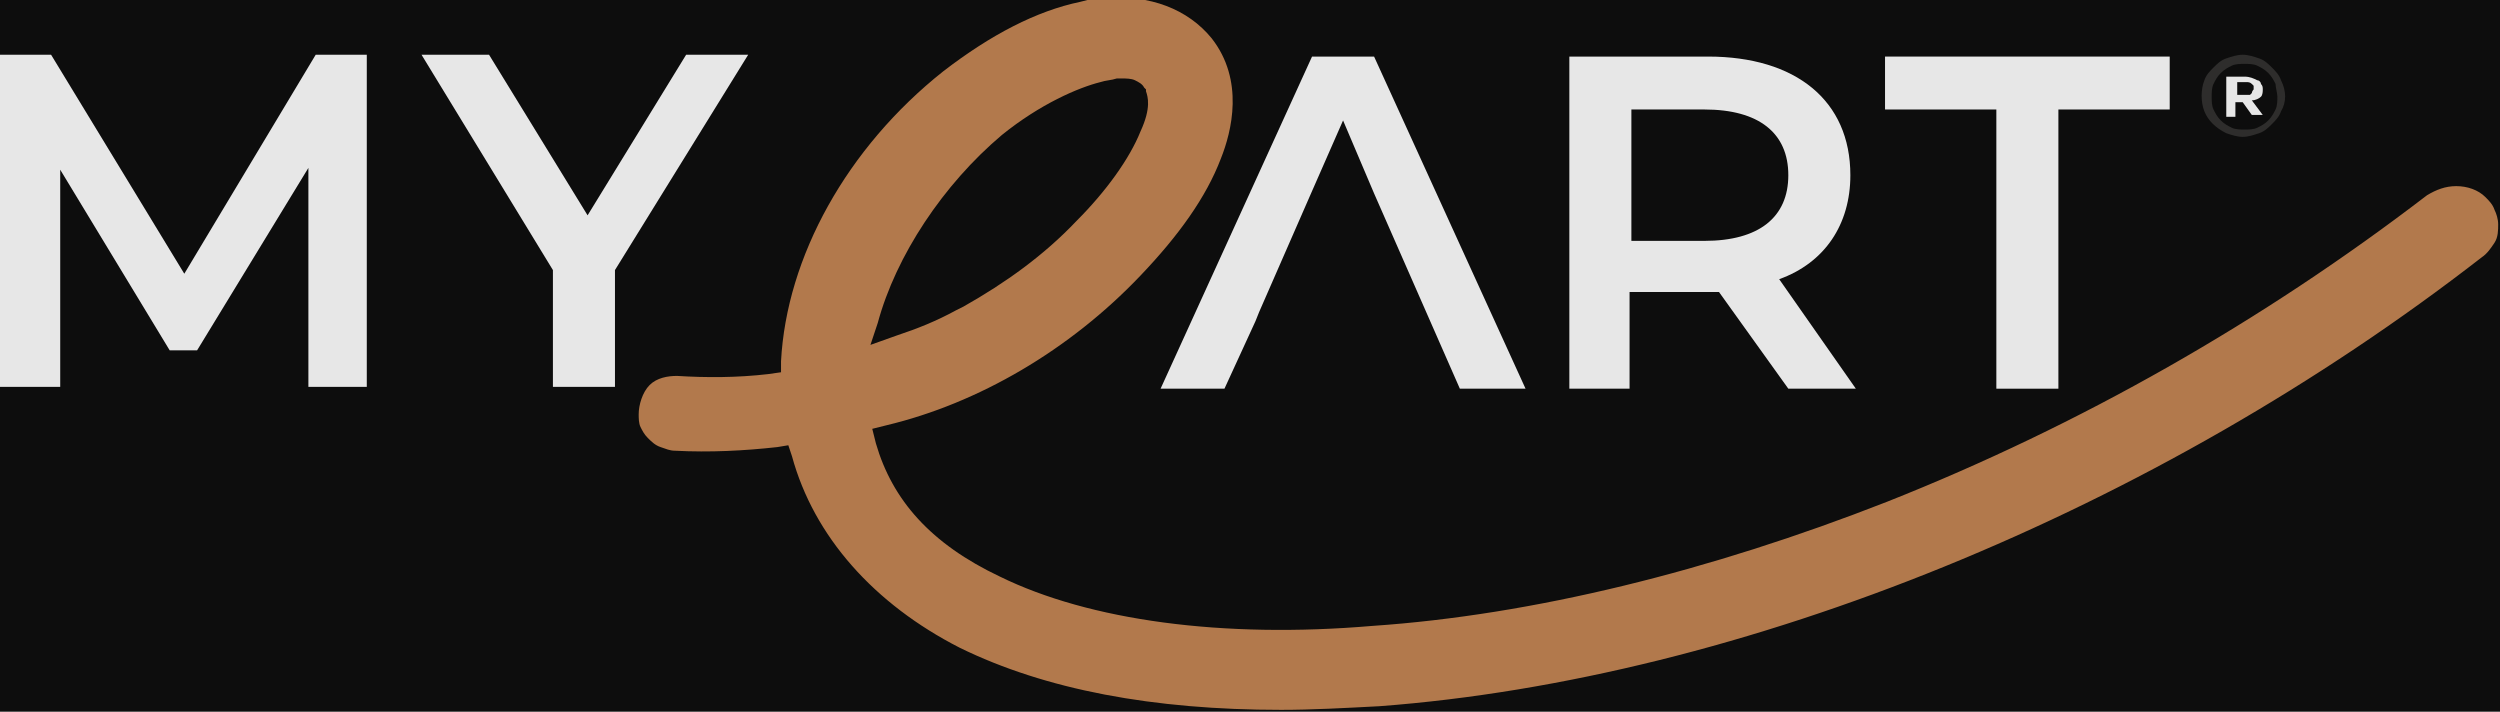
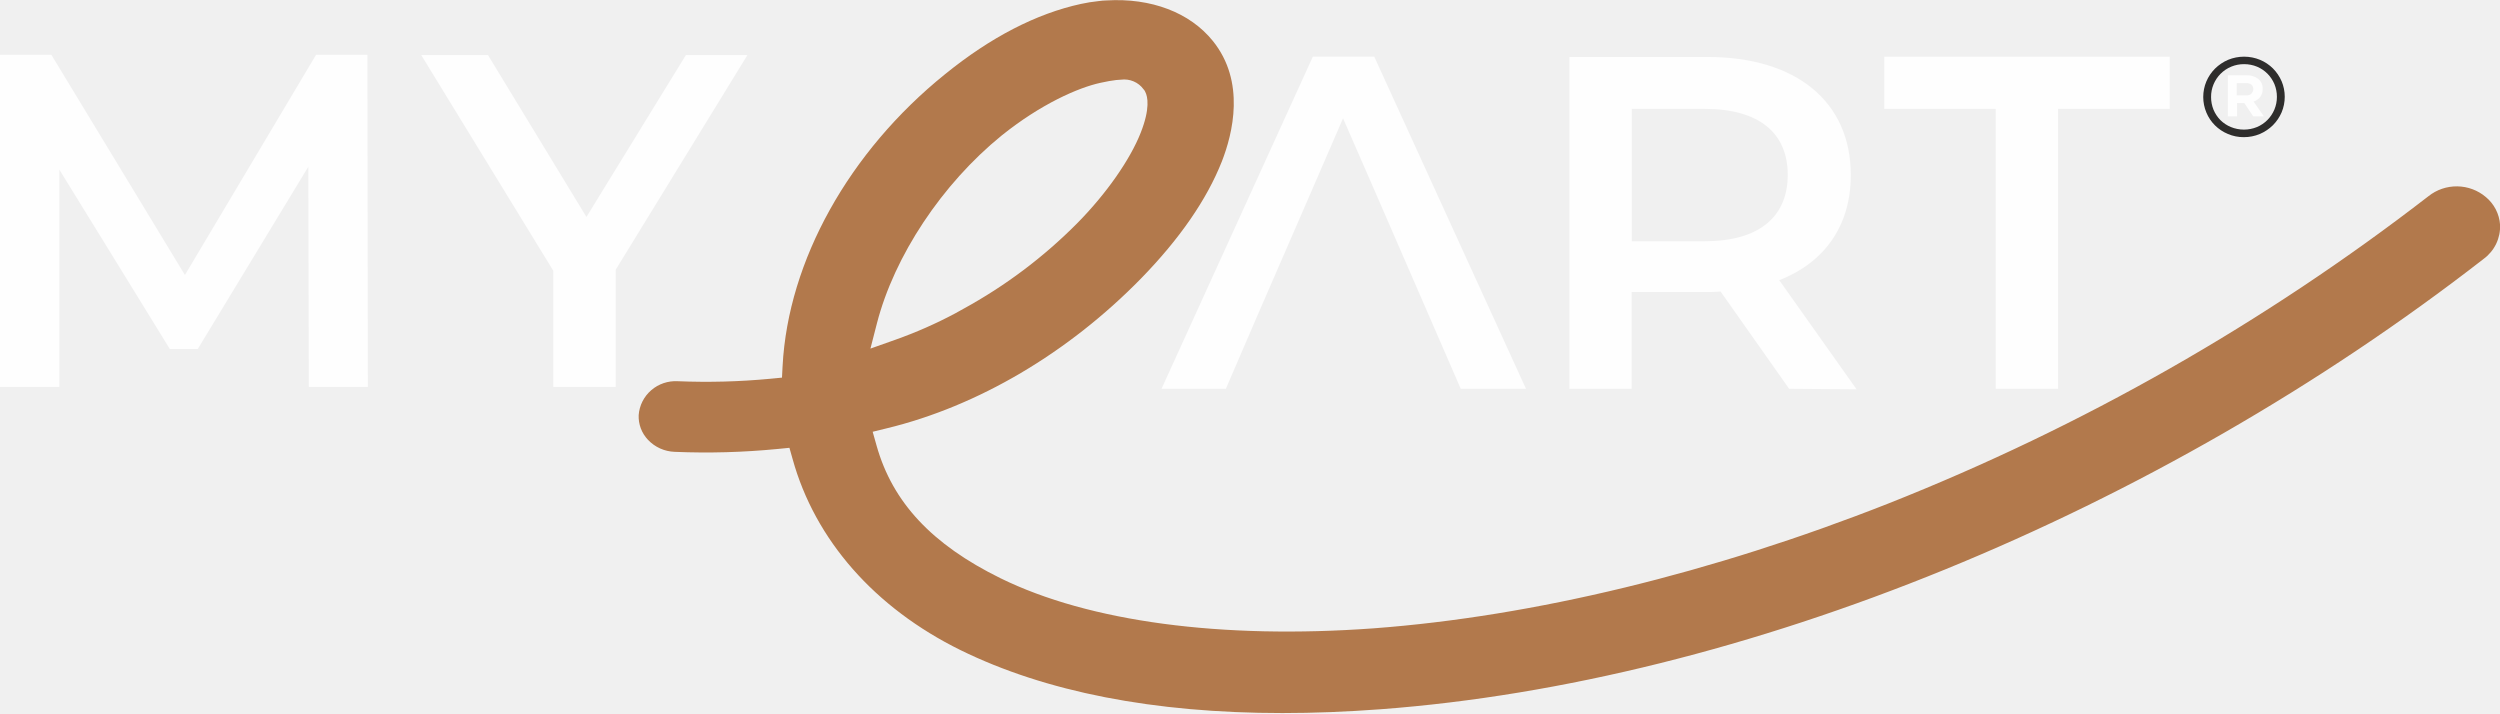
- <svg xmlns="http://www.w3.org/2000/svg" xmlns:xlink="http://www.w3.org/1999/xlink" version="1.1" id="Capa_1" x="0px" y="0px" viewBox="0 0 137 39" style="enable-background:new 0 0 137 39;" xml:space="preserve">
-   <style type="text/css">
- 	.st0{clip-path:url(#SVGID_2_);}
- 	.st1{fill:#FFFFFF;fill-opacity:0.9;}
- 	.st2{fill:#B2794C;}
- 	.st3{fill:#2E2D2C;}
- </style>
-   <rect width="137" height="39" style="fill:#0D0D0D;" />
-   <g>
-     <defs>
-       <rect id="SVGID_1_" width="137" height="39" />
-     </defs>
-     <clipPath id="SVGID_2_">
-       <use xlink:href="#SVGID_1_" style="overflow:visible;" />
+ <svg xmlns="http://www.w3.org/2000/svg" width="319" height="91" viewBox="0 0 319 91" fill="none">
+   <g clip-path="url(#clip0_568_13132)">
+     <path d="M39.404 49.371L39.339 21.284L25.238 44.53H21.666L7.572 21.644V49.371H0V6.994H6.558L23.595 35.087L40.325 6.994H46.883L46.94 49.371H39.404Z" fill="white" fill-opacity="0.9" />
+     <path d="M78.565 34.417V49.371H70.6V34.551L53.748 7.029H62.27L74.829 27.678L87.515 7.029H95.373L78.565 34.417Z" fill="white" fill-opacity="0.9" />
+     <path d="M228.292 49.611L219.541 37.197C218.991 37.25 218.437 37.271 217.884 37.261H208.197V49.611H200.254V7.269H217.905C229.178 7.269 236.164 12.957 236.164 22.342C236.164 28.757 232.857 33.478 227.035 35.751L236.9 49.674L228.292 49.611ZM217.505 13.895H208.219V30.783H217.505C224.492 30.783 228.114 27.635 228.114 22.314C228.114 16.993 224.492 13.895 217.505 13.895Z" fill="white" fill-opacity="0.9" />
+     <path d="M254.65 13.895H240.428V7.233H276.86V13.895H262.615V49.611H254.65V13.895Z" fill="white" fill-opacity="0.9" />
+     <path d="M317.179 25.13C316.165 24.275 314.88 23.797 313.547 23.779C312.214 23.761 310.916 24.204 309.878 25.031C288.897 41.246 265.698 54.446 240.972 64.24C218.42 73.132 195.704 78.643 175.288 80.174C155.907 81.586 138.999 79.349 127.662 73.781C118.911 69.476 113.882 64.092 111.846 56.844L111.353 55.094L113.139 54.656C124.798 51.834 136.32 45.017 145.585 35.546C150.514 30.493 153.993 25.462 155.915 20.585C157.286 17.057 158.965 10.437 154.757 5.222C151.836 1.602 146.9 -0.289 141.185 0.056C140.849 0.056 140.506 0.099 140.178 0.141C139.421 0.218 138.67 0.338 137.927 0.501C132.255 1.736 126.419 4.735 120.576 9.478C108.325 19.357 100.574 33.288 99.86 46.675L99.781 48.185L98.252 48.333C94.345 48.703 90.416 48.806 86.494 48.644C85.252 48.57 84.031 48.983 83.095 49.793C82.159 50.602 81.584 51.744 81.494 52.97C81.471 53.546 81.564 54.121 81.767 54.661C81.971 55.201 82.281 55.696 82.68 56.117C83.12 56.585 83.649 56.962 84.238 57.226C84.826 57.49 85.462 57.636 86.108 57.656C90.484 57.838 94.866 57.715 99.224 57.289L100.731 57.141L101.131 58.552C103.989 68.897 111.618 77.563 122.562 82.955C133.405 88.283 147.221 90.986 163.63 90.986C167.637 90.986 171.866 90.823 176.195 90.499C222.442 87.034 275.054 65.552 316.922 33.027C317.602 32.525 318.148 31.867 318.512 31.109C318.875 30.352 319.046 29.517 319.008 28.68C318.962 27.997 318.776 27.33 318.462 26.72C318.148 26.109 317.711 25.569 317.179 25.13ZM111.889 41.283C114.111 32.646 120.211 23.465 127.812 17.29C132.813 13.274 137.592 11.178 140.435 10.564C141.242 10.388 141.863 10.275 142.428 10.211L143.028 10.169C143.578 10.093 144.138 10.167 144.648 10.384C145.158 10.6 145.598 10.951 145.921 11.397L146.042 11.545L146.135 11.722C146.45 12.336 146.778 13.839 145.549 16.951C144.206 20.359 141.178 24.714 137.449 28.489C133.163 32.81 128.263 36.492 122.905 39.42L121.862 39.999C119.407 41.306 116.857 42.429 114.232 43.358L111.068 44.48L111.889 41.283Z" fill="#B2794C" />
+     <path d="M160.151 40.959L160.651 39.801L167.187 24.763L171.373 15.102L175.417 24.368L186.389 49.611H194.718L175.359 7.233H167.516L148.207 49.611H156.422L160.151 40.959Z" fill="white" fill-opacity="0.9" />
+     <path d="M291.133 10.367C290.873 9.76 290.5 9.207 290.033 8.737C289.562 8.269 289.004 7.896 288.39 7.636C287.742 7.368 287.046 7.231 286.344 7.231C285.641 7.231 284.946 7.368 284.297 7.636C283.68 7.903 283.118 8.281 282.64 8.751C282.169 9.222 281.793 9.778 281.533 10.388C281 11.66 281 13.089 281.533 14.361C282.045 15.594 283.032 16.576 284.276 17.092C284.92 17.369 285.616 17.508 286.319 17.501C287.023 17.503 287.721 17.364 288.369 17.092C288.986 16.825 289.548 16.447 290.026 15.977C290.495 15.504 290.87 14.949 291.133 14.34C291.667 13.066 291.667 11.634 291.133 10.36V10.367ZM290.533 12.357C290.535 12.914 290.426 13.465 290.212 13.98C290.004 14.477 289.701 14.93 289.319 15.314C288.94 15.696 288.489 16.001 287.99 16.21C287.463 16.427 286.897 16.538 286.326 16.538C285.755 16.538 285.189 16.427 284.661 16.21C284.162 16.006 283.708 15.706 283.326 15.328C282.951 14.946 282.653 14.499 282.447 14.008C282.237 13.49 282.13 12.936 282.133 12.378C282.128 11.819 282.237 11.264 282.454 10.748C282.662 10.254 282.962 9.804 283.34 9.421C283.731 9.026 284.2 8.713 284.716 8.501C285.233 8.289 285.788 8.182 286.347 8.186C286.916 8.183 287.48 8.294 288.005 8.511C288.5 8.718 288.949 9.021 289.326 9.4C289.703 9.781 290.003 10.229 290.212 10.72C290.426 11.24 290.535 11.796 290.533 12.357Z" fill="#2E2D2C" />
+     <path d="M288.397 12.385C288.624 12.082 288.737 11.71 288.719 11.334C288.73 11.093 288.685 10.853 288.587 10.633C288.489 10.413 288.341 10.218 288.154 10.063C287.717 9.74 287.179 9.578 286.633 9.605H284.275V14.841H285.447V13.154H286.376L287.504 14.841H288.869L287.569 12.964C287.894 12.85 288.18 12.65 288.397 12.385ZM287.297 11.955C287.198 12.035 287.084 12.095 286.961 12.131C286.839 12.168 286.71 12.18 286.583 12.166H285.411V10.607H286.561C286.815 10.586 287.067 10.653 287.276 10.797C287.353 10.871 287.414 10.959 287.456 11.057C287.498 11.154 287.519 11.259 287.519 11.365C287.519 11.471 287.498 11.576 287.456 11.674C287.414 11.771 287.353 11.86 287.276 11.933L287.297 11.955Z" fill="white" fill-opacity="0.9" />
+   </g>
+   <defs>
+     <clipPath id="clip0_568_13132">
+       <rect width="319" height="91" fill="white" />
    </clipPath>
-     <g class="st0">
-       <path class="st1" d="M16.9,21.2l0-12l-6.1,10H9.3L3.3,9.3v11.9H0V3h2.8l7.3,12l7.2-12h2.8l0,18.2H16.9z" />
-       <path class="st1" d="M33.7,14.8v6.4h-3.4v-6.4L23.1,3h3.7l5.4,8.8L37.6,3H41L33.7,14.8z" />
-       <path class="st1" d="M98,21.3l-3.8-5.3c-0.2,0-0.5,0-0.7,0h-4.2v5.3H86V3.1h7.6c4.8,0,7.8,2.4,7.8,6.5c0,2.7-1.4,4.8-3.9,5.7    l4.2,6L98,21.3z M93.4,6h-4v7.2h4c3,0,4.6-1.3,4.6-3.6C98,7.3,96.4,6,93.4,6z" />
-       <path class="st1" d="M109.4,6h-6.1V3.1h15.6V6h-6.1v15.3h-3.4V6z" />
-       <path class="st2" d="M136.2,10.8c-0.4-0.4-1-0.6-1.6-0.6c-0.6,0-1.1,0.2-1.6,0.5c-9,6.9-19,12.6-29.6,16.8    c-9.7,3.8-19.4,6.2-28.2,6.8C67,35,59.7,34,54.8,31.6c-3.8-1.8-5.9-4.2-6.8-7.3l-0.2-0.8l0.8-0.2c5-1.2,10-4.1,13.9-8.2    c2.1-2.2,3.6-4.3,4.4-6.4c0.6-1.5,1.3-4.3-0.5-6.6c-1.3-1.6-3.4-2.4-5.8-2.2c-0.1,0-0.3,0-0.4,0c-0.3,0-0.6,0.1-1,0.2    c-2.4,0.5-4.9,1.8-7.5,3.8c-5.3,4.2-8.6,10.2-8.9,15.9l0,0.6l-0.7,0.1c-1.7,0.2-3.4,0.2-5,0.1c-0.5,0-1.1,0.1-1.5,0.5    S35,22.2,35,22.7c0,0.2,0,0.5,0.1,0.7c0.1,0.2,0.2,0.4,0.4,0.6c0.2,0.2,0.4,0.4,0.7,0.5s0.5,0.2,0.8,0.2c1.9,0.1,3.8,0,5.6-0.2    l0.6-0.1l0.2,0.6c1.2,4.4,4.5,8.1,9.2,10.5c4.7,2.3,10.6,3.4,17.6,3.4c1.7,0,3.5-0.1,5.4-0.2c19.9-1.5,42.5-10.7,60.4-24.6    c0.3-0.2,0.5-0.5,0.7-0.8c0.2-0.3,0.2-0.7,0.2-1c0-0.3-0.1-0.6-0.2-0.8C136.6,11.2,136.4,11,136.2,10.8z M48.1,17.7    c1-3.7,3.6-7.6,6.8-10.3c2.1-1.7,4.2-2.6,5.4-2.9c0.3-0.1,0.6-0.1,0.9-0.2l0.3,0c0.2,0,0.5,0,0.7,0.1c0.2,0.1,0.4,0.2,0.5,0.4    l0.1,0.1l0,0.1c0.1,0.3,0.3,0.9-0.3,2.2c-0.6,1.5-1.9,3.3-3.5,4.9c-1.8,1.9-3.9,3.4-6.2,4.7l-0.4,0.2c-1.1,0.6-2.1,1-3.3,1.4    l-1.4,0.5L48.1,17.7z" />
-       <path class="st1" d="M68.8,17.6l0.2-0.5l2.8-6.4l1.8-4.1l1.7,4L80,21.3h3.6L75.3,3.1h-3.4l-8.3,18.2h3.5L68.8,17.6z" />
-       <path class="st3" d="M125,4.4c-0.1-0.3-0.3-0.5-0.5-0.7c-0.2-0.2-0.4-0.4-0.7-0.5c-0.3-0.1-0.6-0.2-0.9-0.2s-0.6,0.1-0.9,0.2    c-0.3,0.1-0.5,0.3-0.7,0.5c-0.2,0.2-0.4,0.4-0.5,0.7c-0.2,0.5-0.2,1.2,0,1.7c0.2,0.5,0.6,0.9,1.2,1.2c0.3,0.1,0.6,0.2,0.9,0.2    c0.3,0,0.6-0.1,0.9-0.2c0.3-0.1,0.5-0.3,0.7-0.5c0.2-0.2,0.4-0.4,0.5-0.7C125.3,5.6,125.3,5,125,4.4L125,4.4z M124.8,5.3    c0,0.2,0,0.5-0.1,0.7c-0.1,0.2-0.2,0.4-0.4,0.6c-0.2,0.2-0.4,0.3-0.6,0.4c-0.2,0.1-0.5,0.1-0.7,0.1c-0.2,0-0.5,0-0.7-0.1    c-0.2-0.1-0.4-0.2-0.6-0.4c-0.2-0.2-0.3-0.4-0.4-0.6c-0.1-0.2-0.1-0.5-0.1-0.7c0-0.2,0-0.5,0.1-0.7c0.1-0.2,0.2-0.4,0.4-0.6    c0.2-0.2,0.4-0.3,0.6-0.4c0.2-0.1,0.5-0.1,0.7-0.1c0.2,0,0.5,0,0.7,0.1c0.2,0.1,0.4,0.2,0.6,0.4c0.2,0.2,0.3,0.4,0.4,0.6    C124.7,4.8,124.8,5.1,124.8,5.3z" />
-       <path class="st1" d="M123.9,5.3C124,5.2,124,5,124,4.9c0-0.1,0-0.2-0.1-0.3c0-0.1-0.1-0.2-0.2-0.2c-0.2-0.1-0.4-0.2-0.7-0.2h-1    v2.2h0.5V5.6h0.4l0.5,0.7h0.6l-0.6-0.8C123.6,5.5,123.8,5.4,123.9,5.3z M123.4,5.1c0,0-0.1,0.1-0.1,0.1c-0.1,0-0.1,0-0.2,0h-0.5    V4.5h0.5c0.1,0,0.2,0,0.3,0.1c0,0,0.1,0.1,0.1,0.1c0,0,0,0.1,0,0.1c0,0,0,0.1,0,0.1C123.4,5,123.4,5.1,123.4,5.1L123.4,5.1z" />
-     </g>
-   </g>
+   </defs>
</svg>
